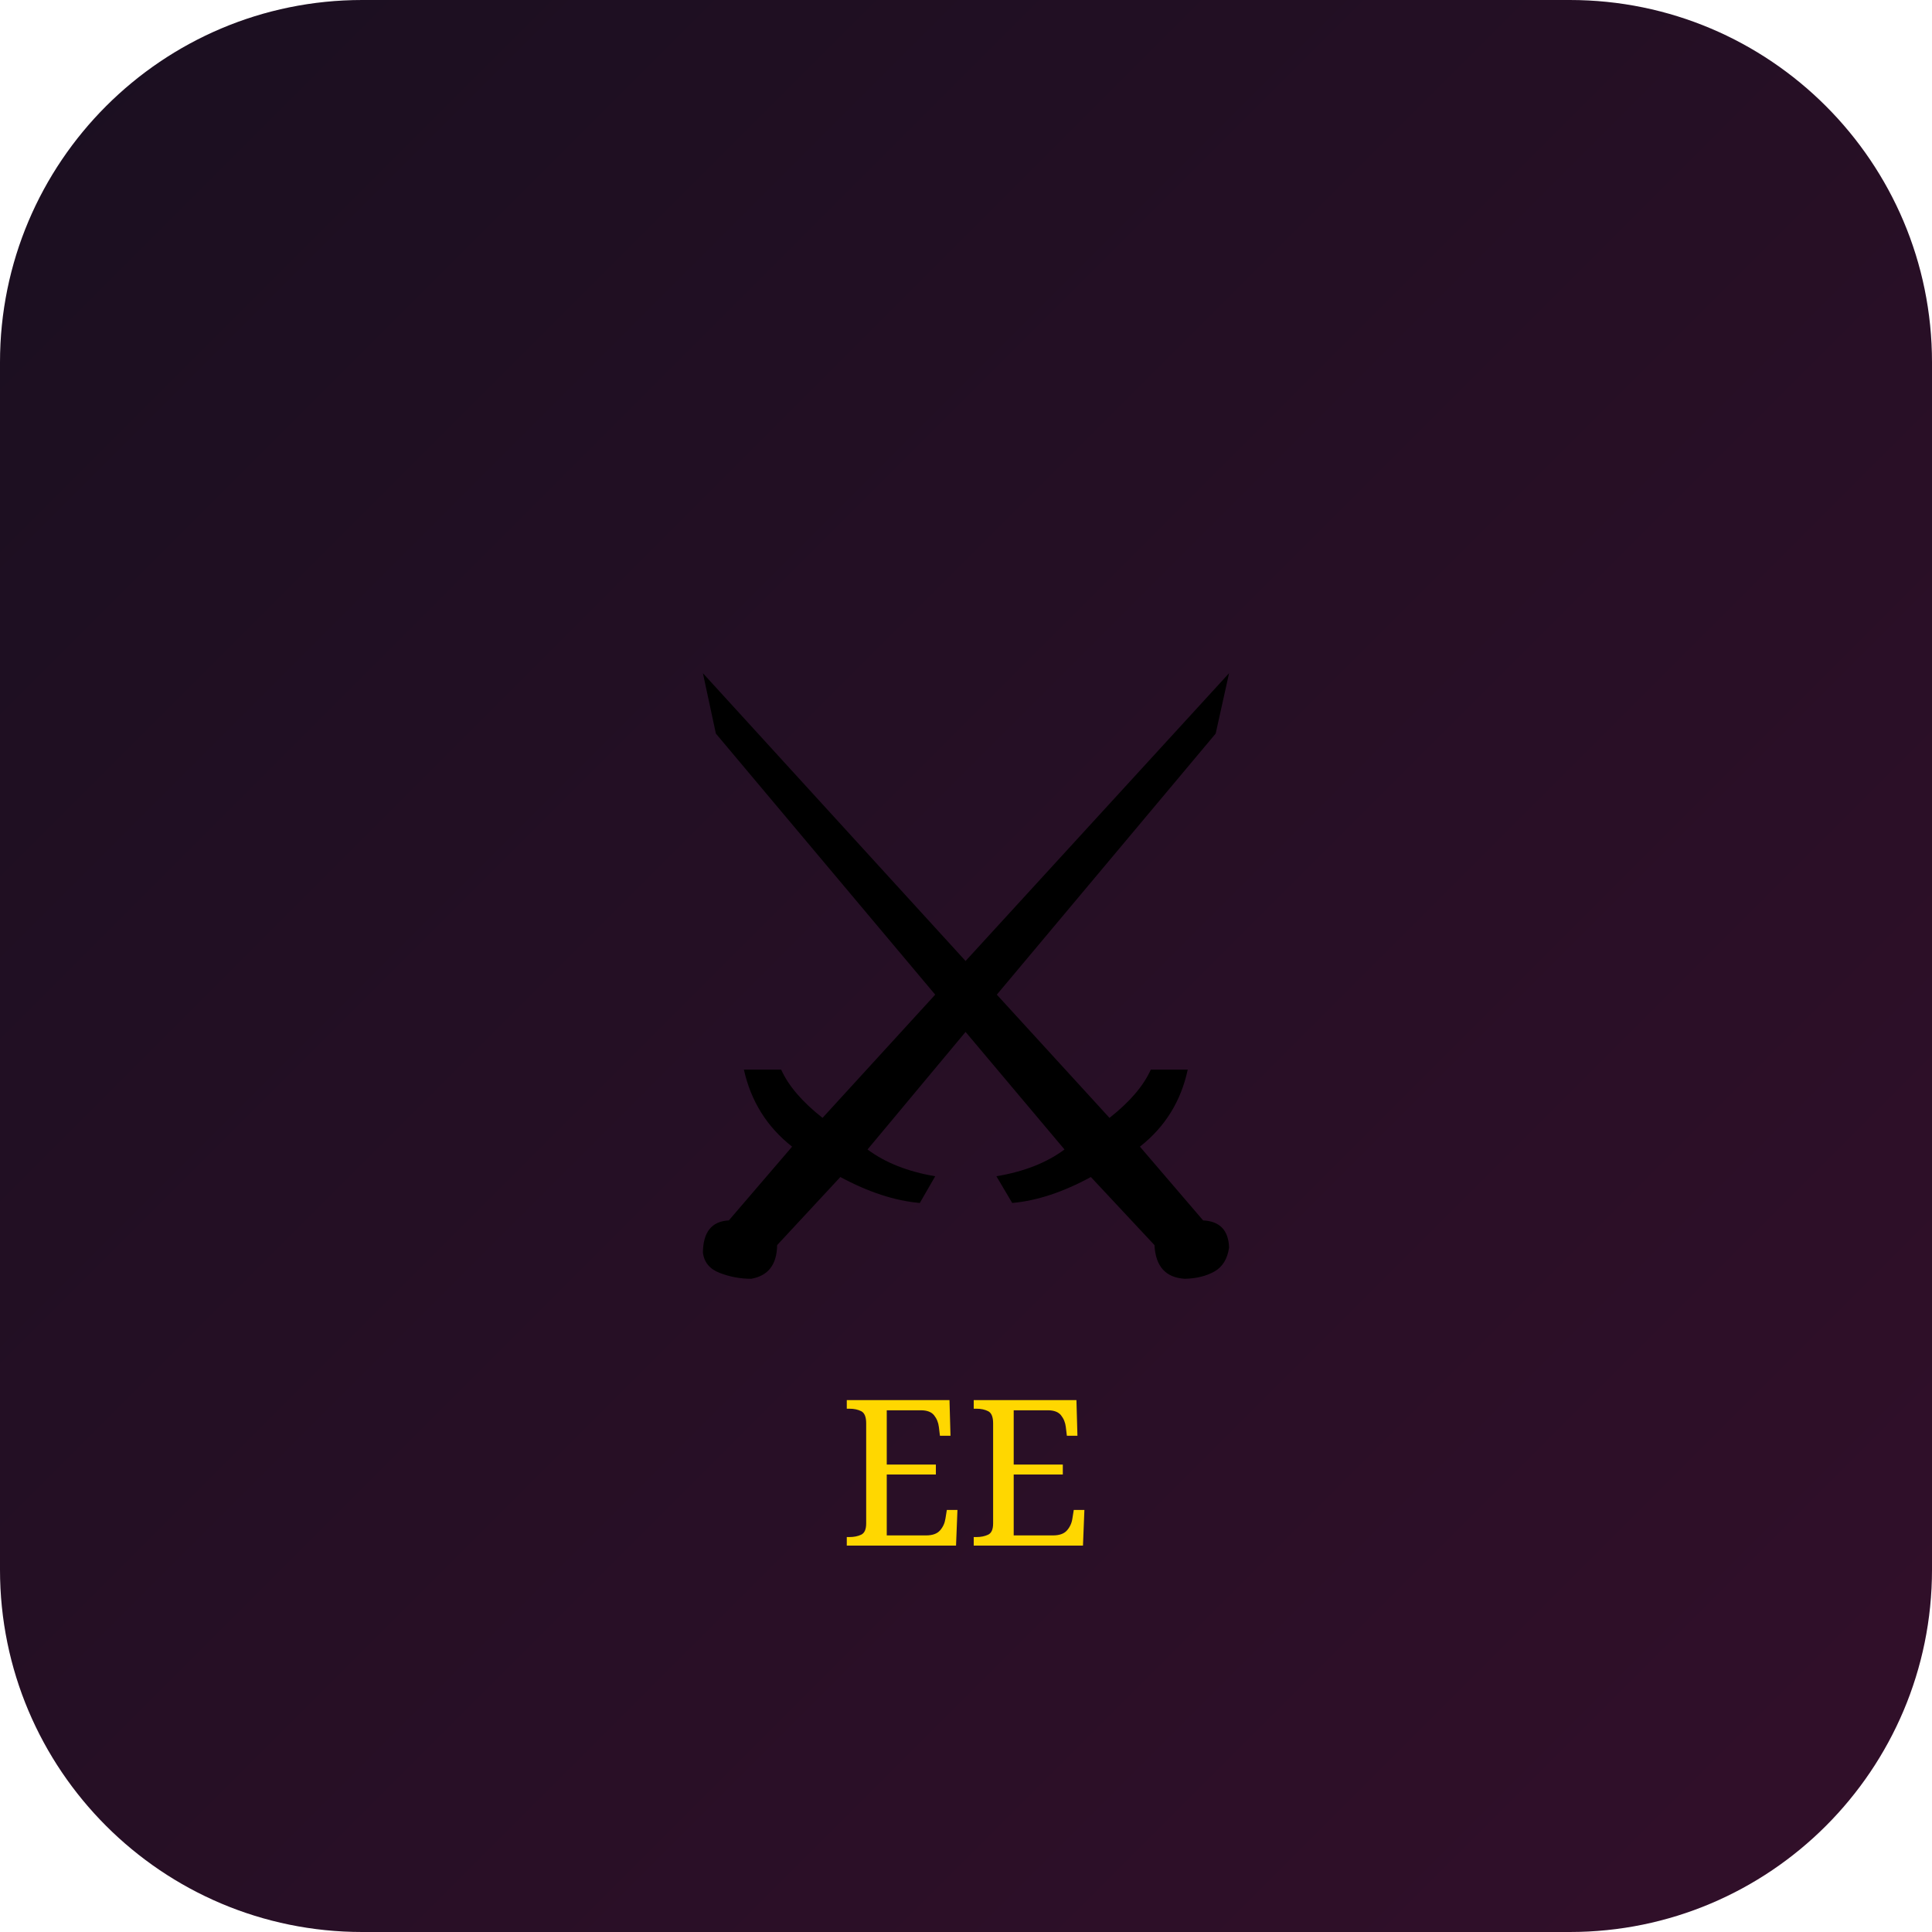
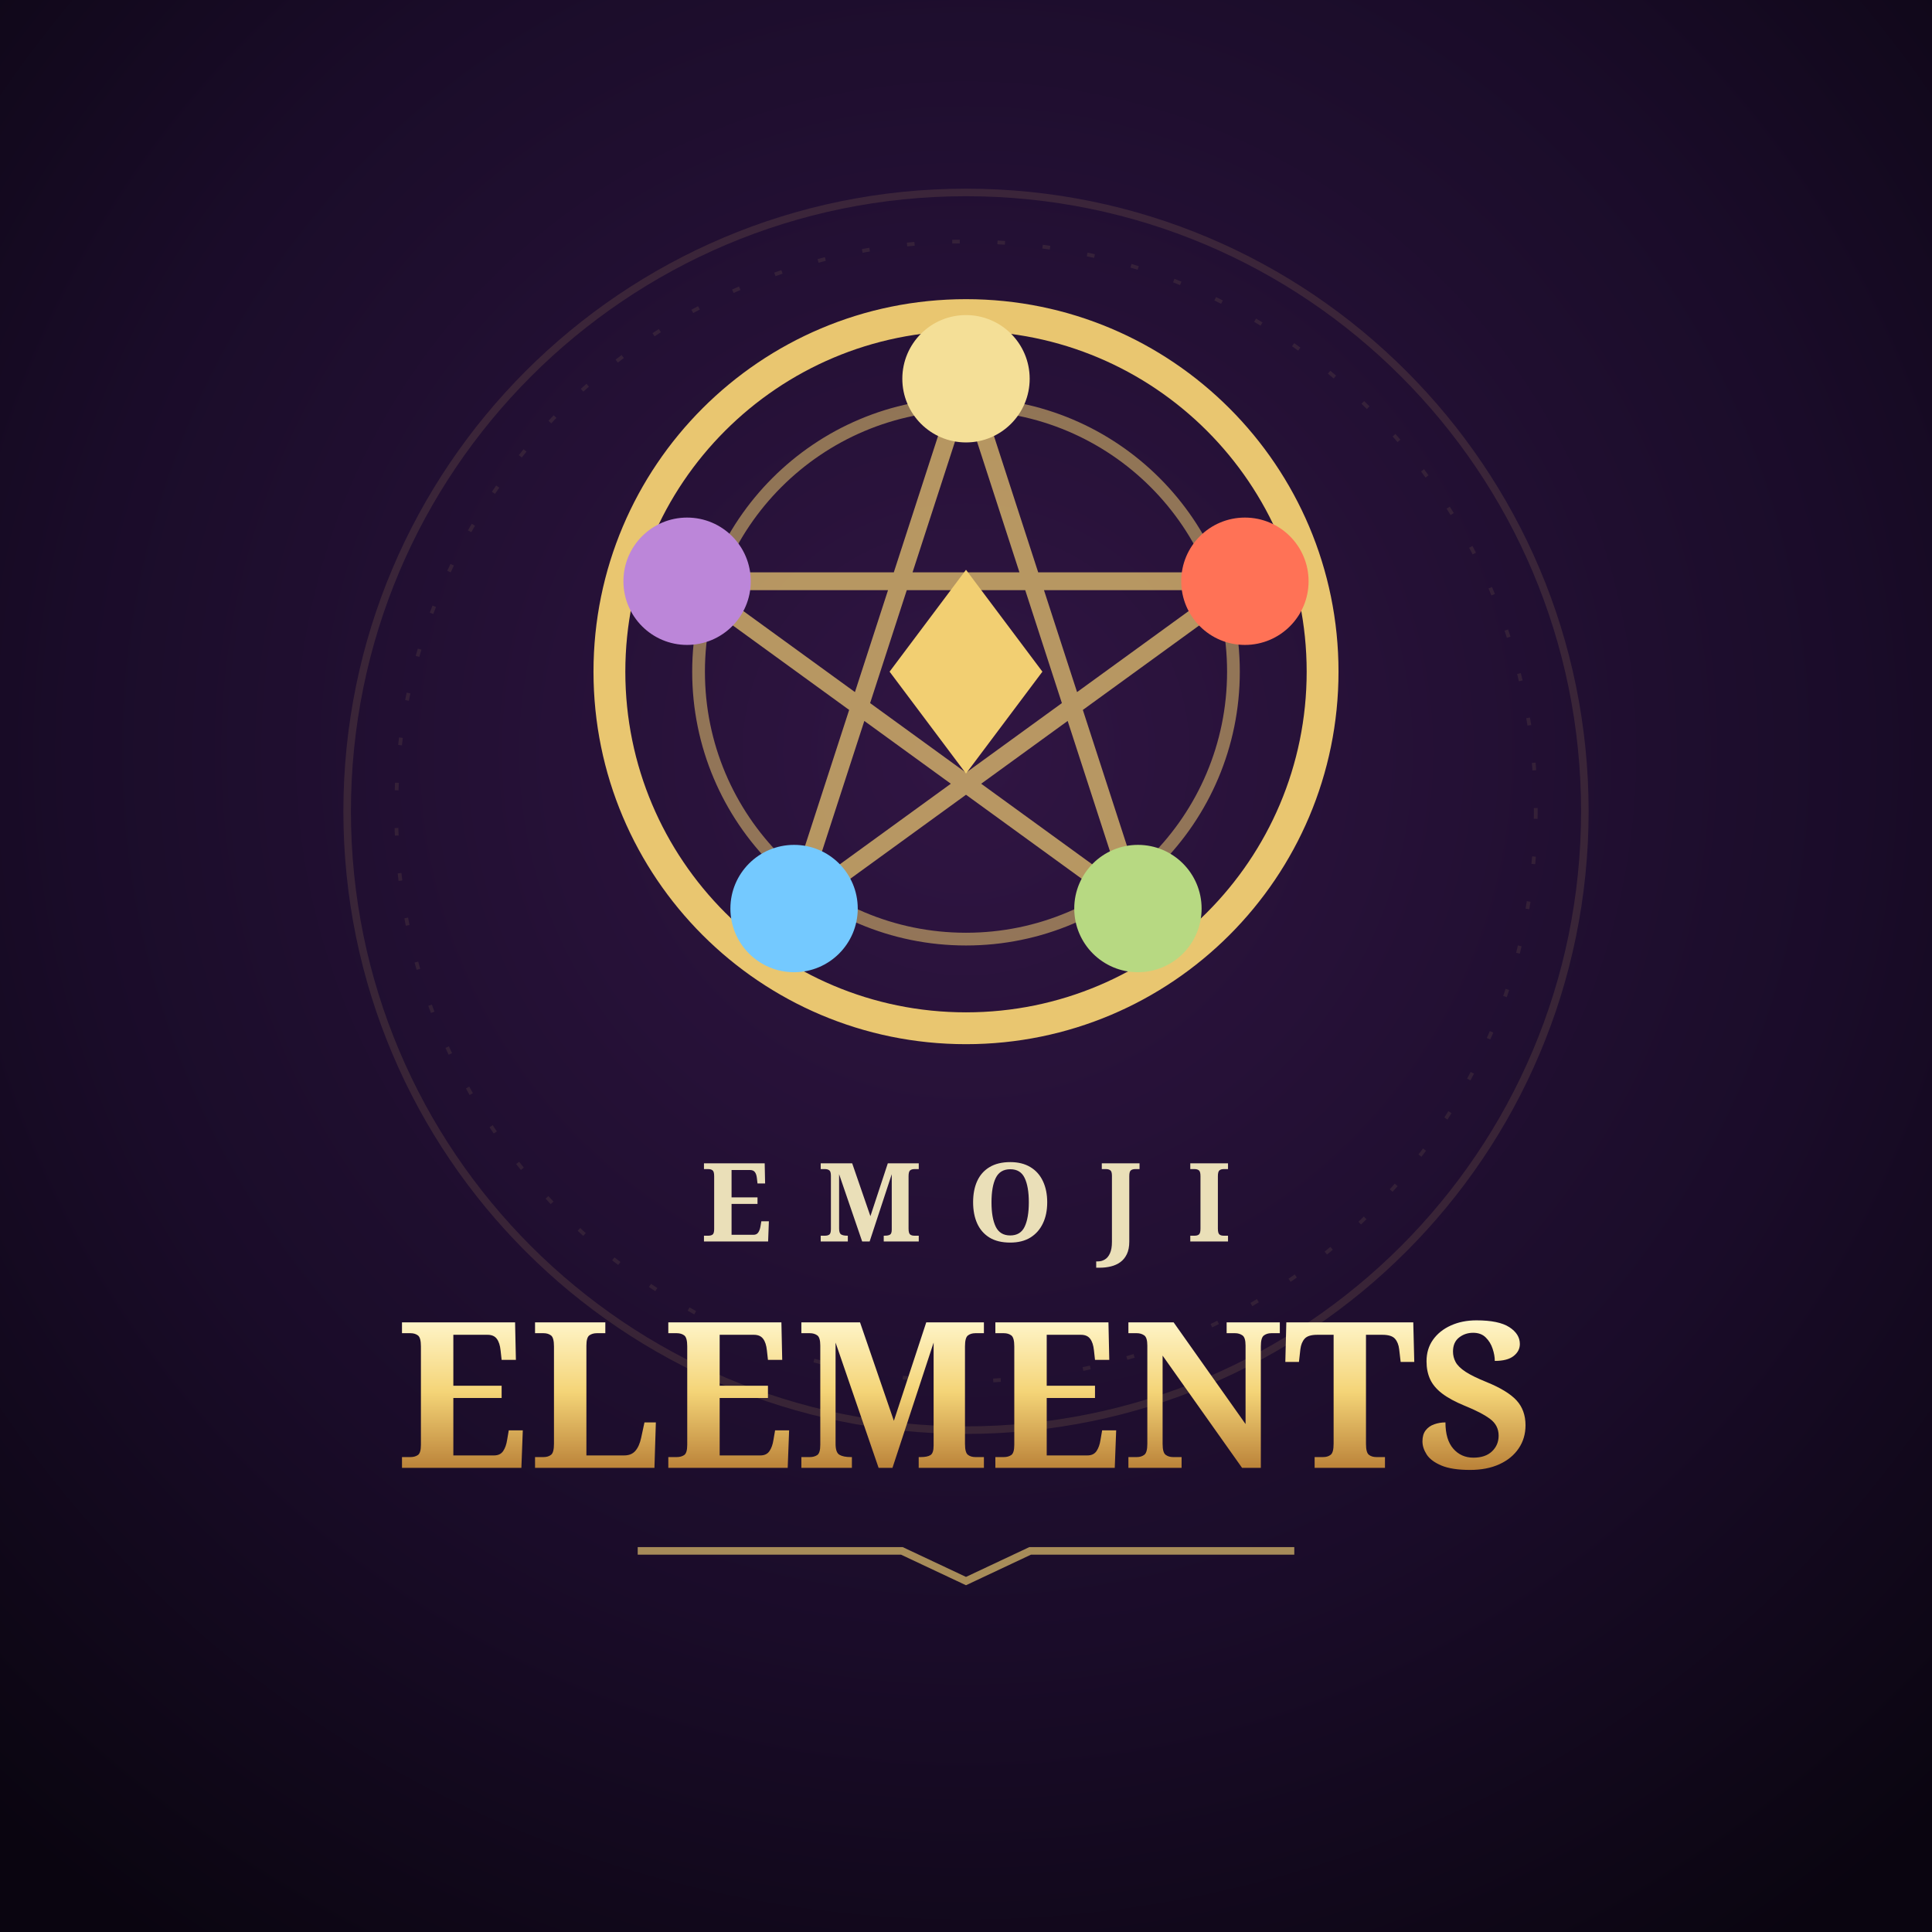
- <svg xmlns="http://www.w3.org/2000/svg" viewBox="0 0 512 512">
+ <svg xmlns="http://www.w3.org/2000/svg" viewBox="0 0 512 512" role="img" aria-labelledby="title">
  <defs>
-     <linearGradient id="bg" x1="0" y1="0" x2="1" y2="1">
-       <stop offset="0%" stop-color="#1a0f20" />
-       <stop offset="100%" stop-color="#320f2a" />
+     <radialGradient id="night" cx="50%" cy="39%" r="74%">
+       <stop stop-color="#301543" />
+       <stop offset="62%" stop-color="#1a0c29" />
+       <stop offset="100%" stop-color="#0a0510" />
+     </radialGradient>
+     <linearGradient id="gold" x1="0" y1="0" x2="0" y2="1">
+       <stop stop-color="#fff5c9" />
+       <stop offset="48%" stop-color="#f4d477" />
+       <stop offset="100%" stop-color="#ba8138" />
    </linearGradient>
  </defs>
-   <rect width="512" height="512" rx="96" fill="url(#bg)" />
-   <text x="50%" y="54%" text-anchor="middle" dominant-baseline="middle" font-size="220">⚔️</text>
-   <text x="50%" y="80%" text-anchor="middle" fill="#ffd700" font-family="serif" font-size="54">EE</text>
+   <rect width="512" height="512" fill="url(#night)" />
+   <circle cx="256" cy="215" r="164" fill="none" stroke="#f2cf72" stroke-opacity=".12" stroke-width="2" />
+   <circle cx="256" cy="215" r="151" fill="none" stroke="#f2cf72" stroke-opacity=".09" stroke-width="1" stroke-dasharray="2 10" />
+   <g transform="translate(148 70) scale(3.375)" stroke-linejoin="round">
+     <circle cx="32" cy="32" r="28" fill="none" stroke="#f2cf72" stroke-width="2.5" opacity=".95" />
+     <circle cx="32" cy="32" r="21" fill="none" stroke="#f2cf72" stroke-width="1" opacity=".52" />
+     <path d="M32 9 L45.5 50.6 L10.1 24.9 L53.9 24.9 L18.5 50.6 Z" fill="none" stroke="#f2cf72" stroke-width="1.4" opacity=".7" />
+     <circle cx="32" cy="9" r="5" fill="#f4df97" />
+     <circle cx="53.9" cy="24.9" r="5" fill="#ff7256" />
+     <circle cx="45.5" cy="50.6" r="5" fill="#b7d982" />
+     <circle cx="18.5" cy="50.6" r="5" fill="#74c9ff" />
+     <circle cx="10.1" cy="24.9" r="5" fill="#bc86d9" />
+     <path d="M32 24 L38 32 L32 40 L26 32 Z" fill="#f2cf72" />
+   </g>
+   <text x="256" y="329" text-anchor="middle" fill="#eadfb8" font-family="Georgia,serif" font-weight="bold" font-size="29" letter-spacing="12">EMOJI</text>
+   <text x="256" y="389" text-anchor="middle" fill="url(#gold)" font-family="Georgia,serif" font-weight="bold" font-size="54" textLength="292" lengthAdjust="spacingAndGlyphs">ELEMENTS</text>
+   <path d="M169 411h70l17 8 17-8h70" fill="none" stroke="#f2cf72" stroke-opacity=".65" stroke-width="2" />
</svg>
